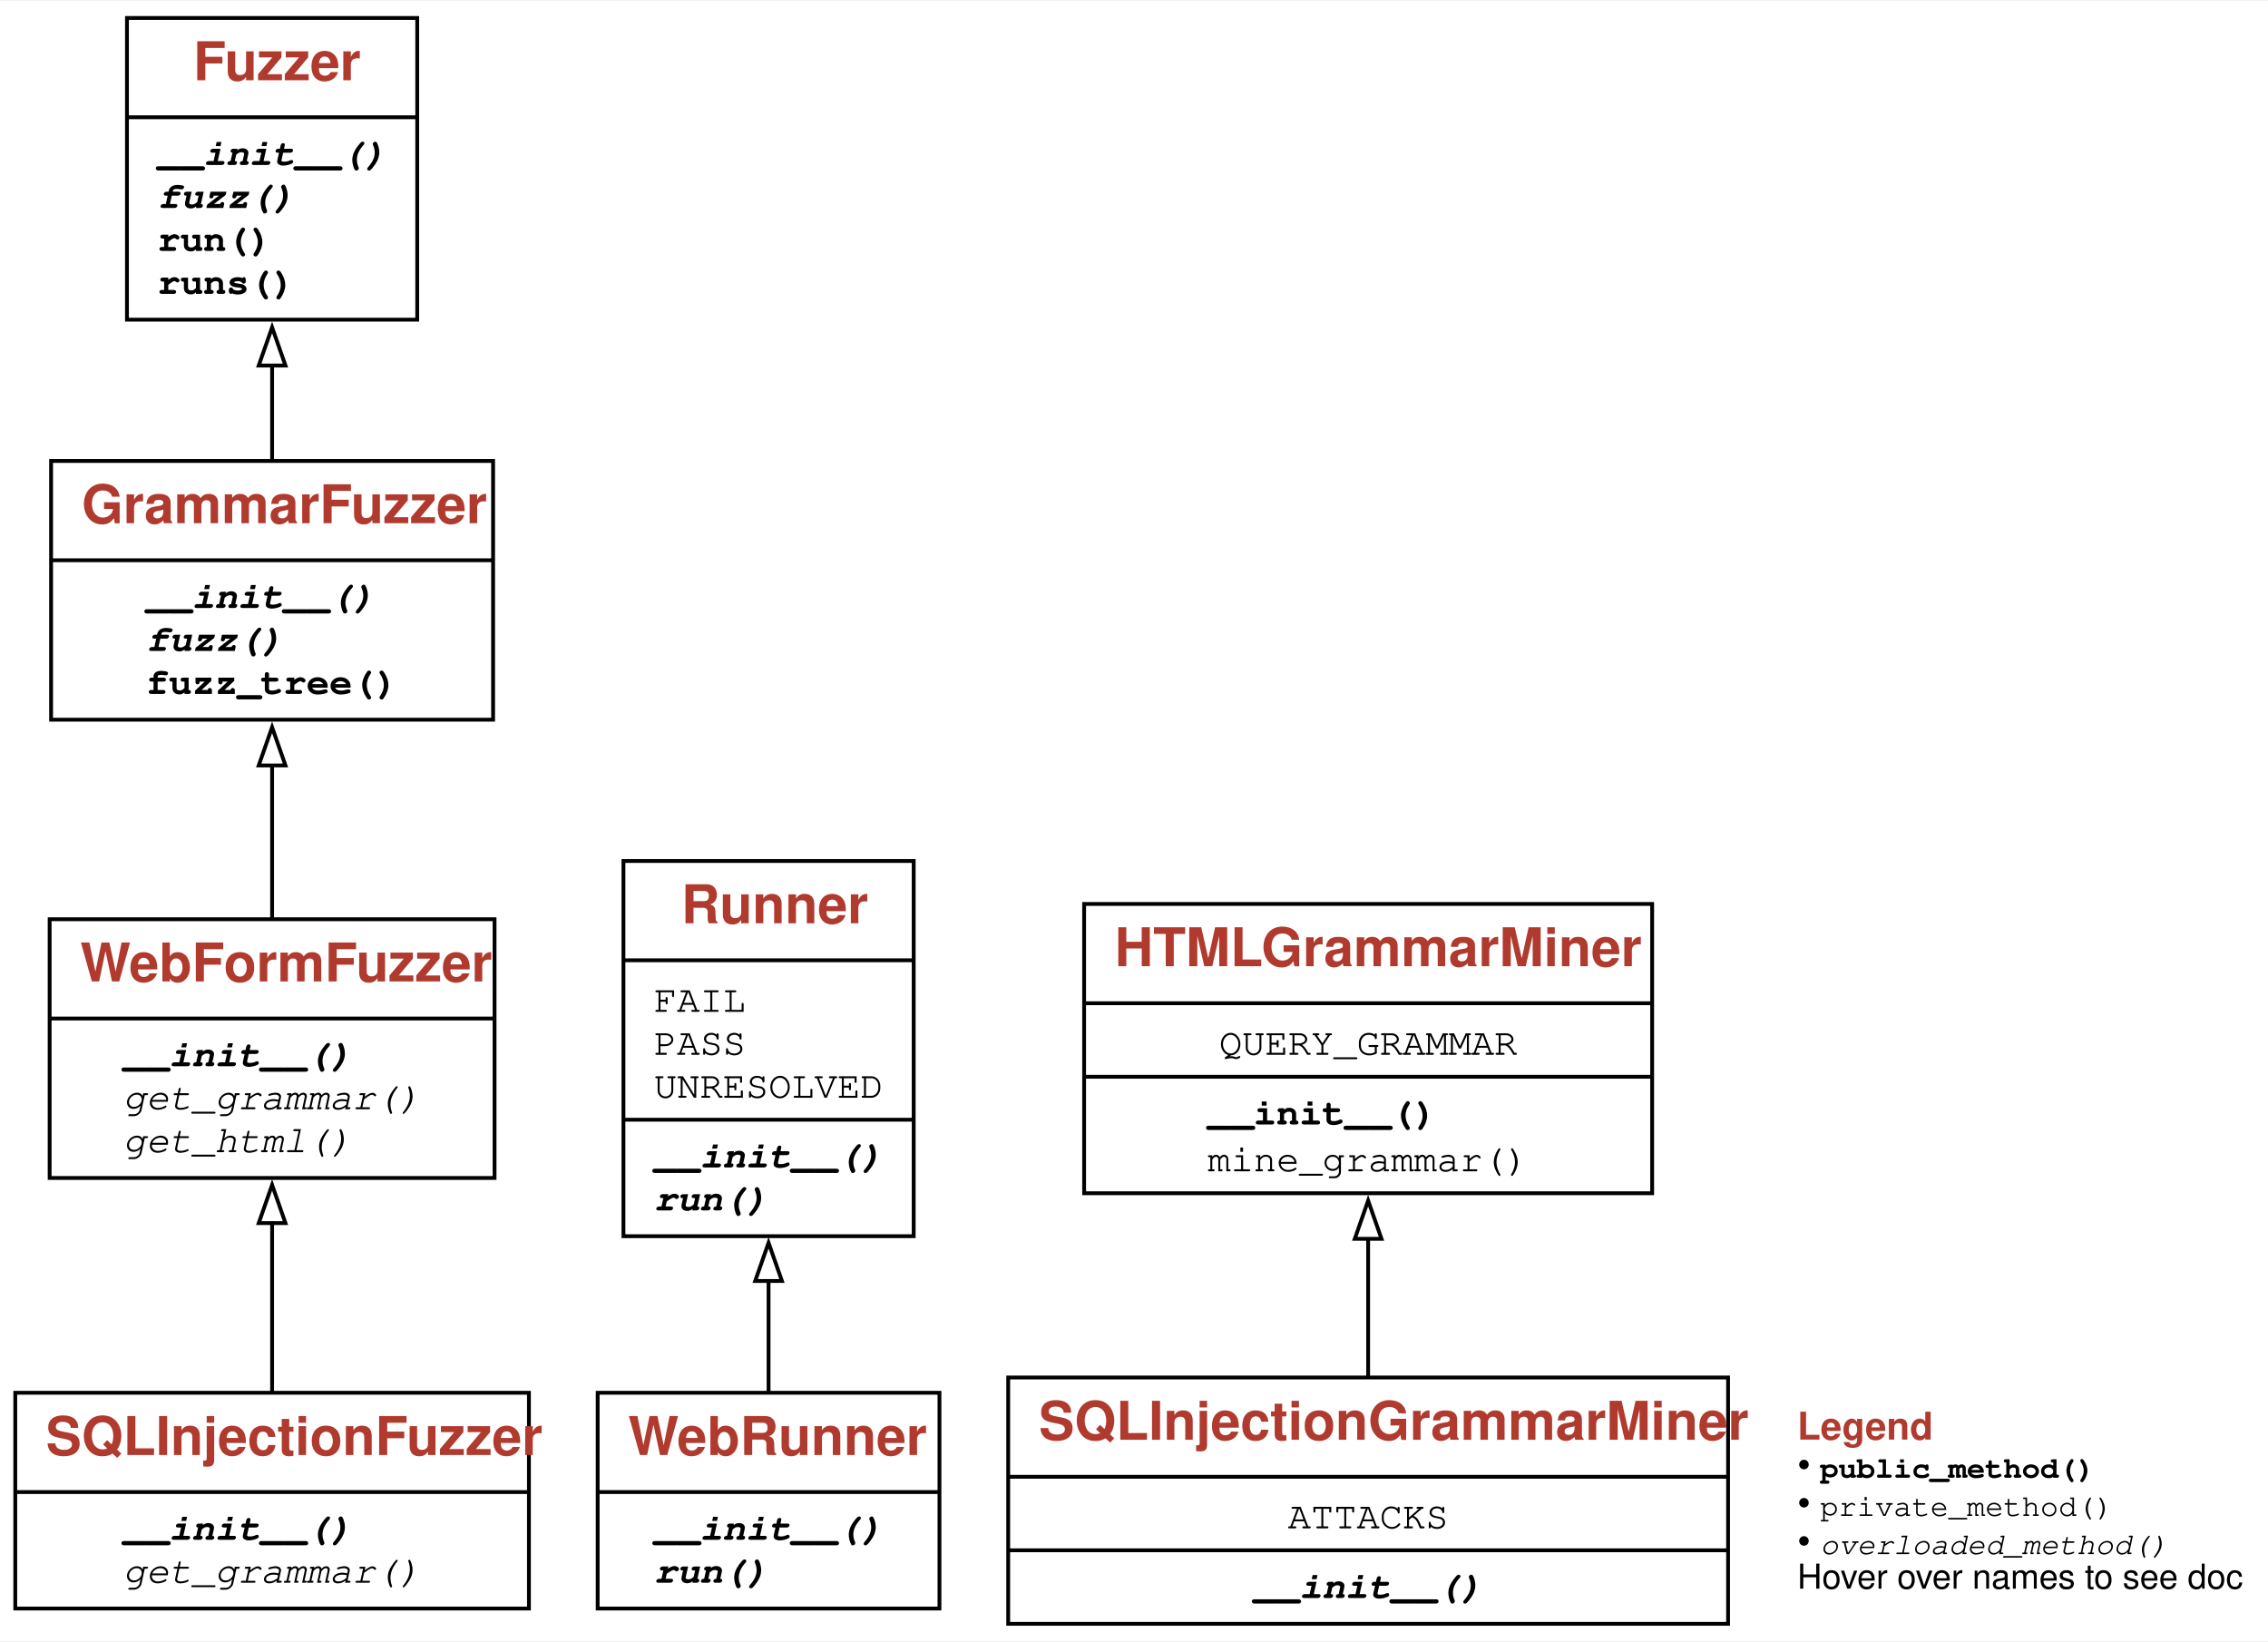
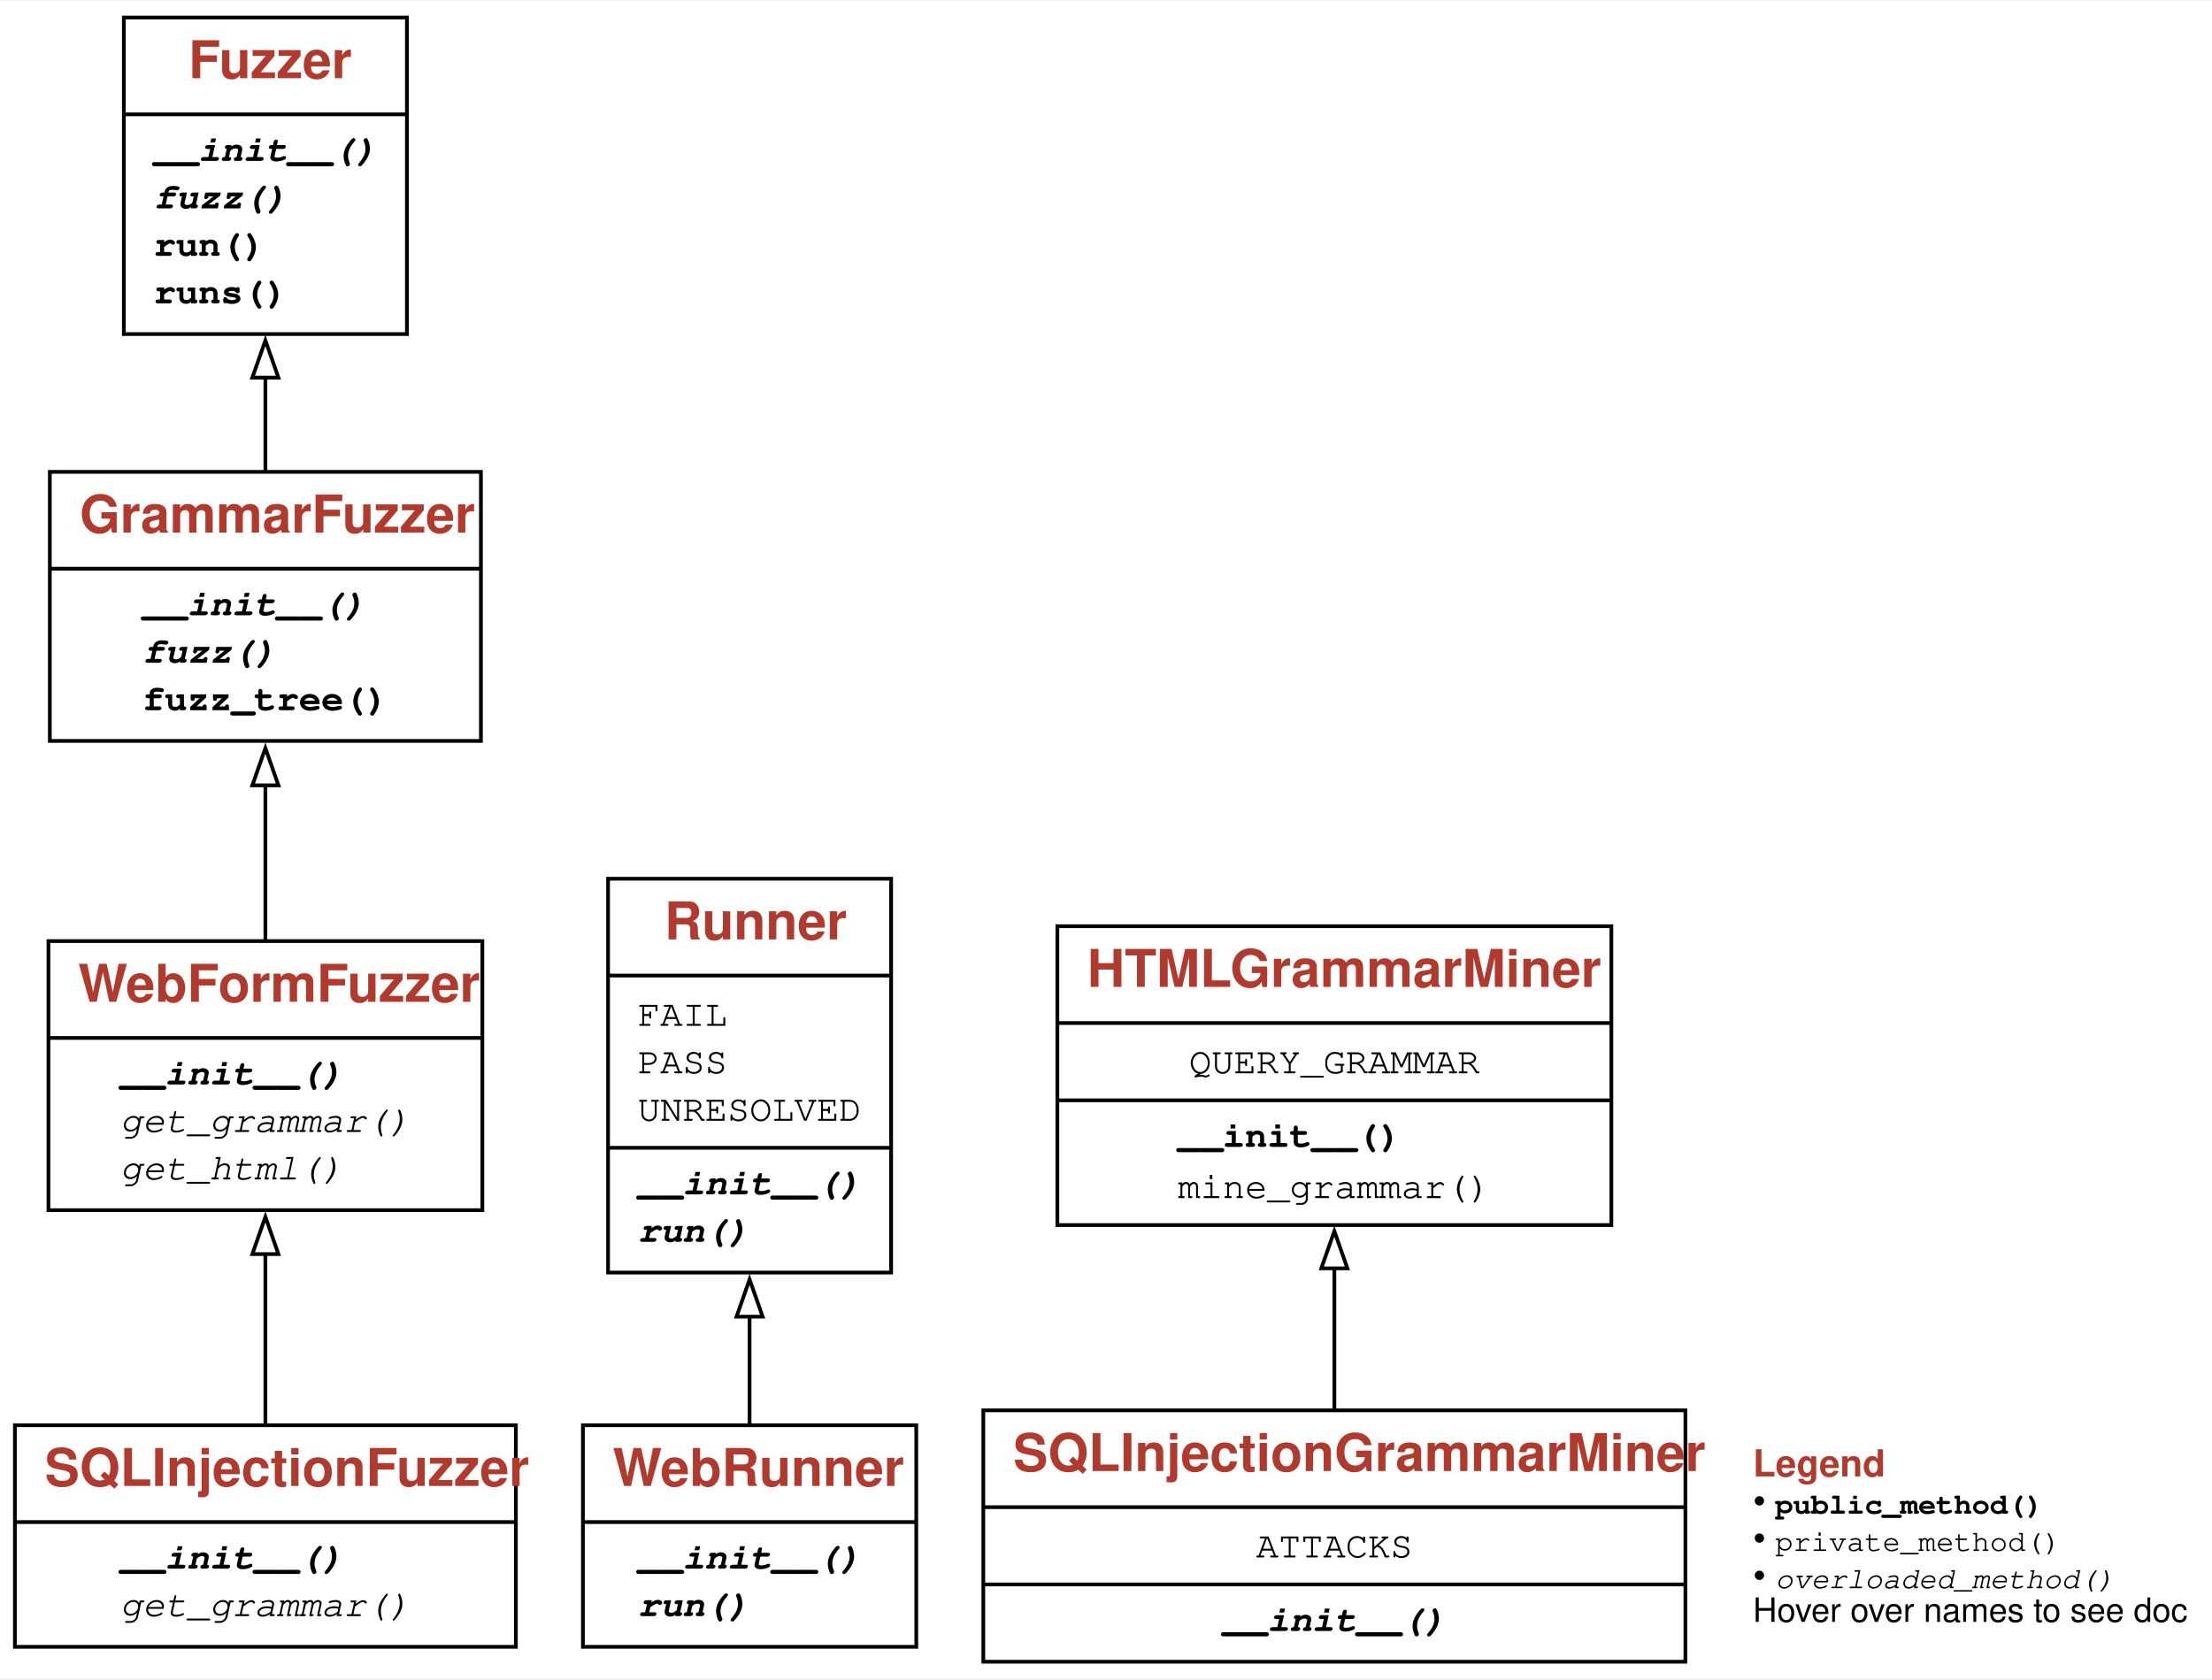
- <svg xmlns="http://www.w3.org/2000/svg" xmlns:xlink="http://www.w3.org/1999/xlink" width="594pt" height="430pt" viewBox="0.00 0.00 593.88 429.50">
-   <g id="graph0" class="graph" transform="scale(1 1) rotate(0) translate(4 425.5)">
+ <svg xmlns="http://www.w3.org/2000/svg" xmlns:xlink="http://www.w3.org/1999/xlink" width="594pt" height="451pt" viewBox="0.00 0.00 593.88 450.50">
+   <g id="graph0" class="graph" transform="scale(1 1) rotate(0) translate(4 446.5)">
    <g id="a_graph0">
      <a xlink:title="WebFormFuzzer class hierarchy">
-         <polygon fill="white" stroke="none" points="-4,4 -4,-425.5 589.88,-425.5 589.88,4 -4,4" />
+         <polygon fill="white" stroke="none" points="-4,4 -4,-446.5 589.88,-446.5 589.88,4 -4,4" />
      </a>
    </g>
    <g id="node1" class="node">
      <g id="a_node1">
        <a xlink:href="#" xlink:title="class WebFormFuzzer:&#10;A Fuzzer for Web forms">
-           <polygon fill="none" stroke="black" points="9,-117.25 9,-185 125.5,-185 125.5,-117.25 9,-117.25" />
-           <text text-anchor="start" x="17" y="-168.7" font-family="Patua One, Helvetica, sans-serif" font-weight="bold" font-size="14.00" fill="#b03a2e">WebFormFuzzer</text>
-           <polyline fill="none" stroke="black" points="9,-159 125.5,-159" />
+           <polygon fill="none" stroke="black" points="9,-121.75 9,-194 125.5,-194 125.5,-121.75 9,-121.75" />
+           <text text-anchor="start" x="17" y="-177.7" font-family="Patua One, Helvetica, sans-serif" font-weight="bold" font-size="14.00" fill="#b03a2e">WebFormFuzzer</text>
+           <polyline fill="none" stroke="black" points="9,-168 125.5,-168" />
          <g id="a_node1_0">
            <a xlink:href="#" xlink:title="WebFormFuzzer">
              <g id="a_node1_1">
                <a xlink:href="#" xlink:title="__init__(self, url: str, *, grammar_miner_class: Optional[type] = None, **grammar_fuzzer_options):&#10;Constructor.&#10;`url` - the URL of the Web form to fuzz.&#10;`grammar_miner_class` - the class of the grammar miner&#10;to use (default: `HTMLGrammarMiner`)&#10;Other keyword arguments are passed to the `GrammarFuzzer` constructor">
-                   <text text-anchor="start" x="28.25" y="-146.5" font-family="'Fira Mono', 'Source Code Pro', 'Courier', monospace" font-weight="bold" font-style="italic" font-size="10.00">__init__()</text>
+                   <text text-anchor="start" x="28.25" y="-155.5" font-family="'Fira Mono', 'Source Code Pro', 'Courier', monospace" font-weight="bold" font-style="italic" font-size="10.00">__init__()</text>
                </a>
              </g>
              <g id="a_node1_2">
                <a xlink:href="#" xlink:title="get_grammar(self, html_text: str):&#10;Obtain the grammar for the given HTML `html_text`.&#10;To be overloaded in subclasses.">
-                   <text text-anchor="start" x="28.25" y="-135.25" font-family="'Fira Mono', 'Source Code Pro', 'Courier', monospace" font-style="italic" font-size="10.00">get_grammar()</text>
+                   <text text-anchor="start" x="28.25" y="-142.75" font-family="'Fira Mono', 'Source Code Pro', 'Courier', monospace" font-style="italic" font-size="10.00">get_grammar()</text>
                </a>
              </g>
              <g id="a_node1_3">
                <a xlink:href="#" xlink:title="get_html(self, url: str):&#10;Retrieve the HTML text for the given URL `url`.&#10;To be overloaded in subclasses.">
-                   <text text-anchor="start" x="28.25" y="-124" font-family="'Fira Mono', 'Source Code Pro', 'Courier', monospace" font-style="italic" font-size="10.00">get_html()</text>
+                   <text text-anchor="start" x="28.25" y="-130" font-family="'Fira Mono', 'Source Code Pro', 'Courier', monospace" font-style="italic" font-size="10.00">get_html()</text>
                </a>
              </g>
            </a>
          </g>
        </a>
      </g>
    </g>
    <g id="node2" class="node">
      <g id="a_node2">
        <a xlink:href="GrammarFuzzer.ipynb" xlink:title="class GrammarFuzzer:&#10;Produce strings from grammars efficiently, using derivation trees.">
-           <polygon fill="none" stroke="black" points="9.38,-237.25 9.38,-305 125.12,-305 125.12,-237.25 9.38,-237.25" />
-           <text text-anchor="start" x="17.38" y="-288.7" font-family="Patua One, Helvetica, sans-serif" font-weight="bold" font-size="14.00" fill="#b03a2e">GrammarFuzzer</text>
-           <polyline fill="none" stroke="black" points="9.38,-279 125.12,-279" />
+           <polygon fill="none" stroke="black" points="9.38,-247.75 9.38,-320 125.12,-320 125.12,-247.75 9.38,-247.75" />
+           <text text-anchor="start" x="17.38" y="-303.7" font-family="Patua One, Helvetica, sans-serif" font-weight="bold" font-size="14.00" fill="#b03a2e">GrammarFuzzer</text>
+           <polyline fill="none" stroke="black" points="9.38,-294 125.12,-294" />
          <g id="a_node2_4">
            <a xlink:href="#" xlink:title="GrammarFuzzer">
              <g id="a_node2_5">
                <a xlink:href="GrammarFuzzer.ipynb" xlink:title="__init__(self, grammar: Dict[str, List[Expansion]], start_symbol: str = '&lt;start&gt;', min_nonterminals: int = 0, max_nonterminals: int = 10, disp: bool = False, log: Union[bool, int] = False) -&gt; None:&#10;Produce strings from `grammar`, starting with `start_symbol`.&#10;If `min_nonterminals` or `max_nonterminals` is given, use them as limits&#10;for the number of nonterminals produced.&#10;If `disp` is set, display the intermediate derivation trees.&#10;If `log` is set, show intermediate steps as text on standard output.">
-                   <text text-anchor="start" x="34.25" y="-266.5" font-family="'Fira Mono', 'Source Code Pro', 'Courier', monospace" font-weight="bold" font-style="italic" font-size="10.00">__init__()</text>
+                   <text text-anchor="start" x="34.25" y="-281.5" font-family="'Fira Mono', 'Source Code Pro', 'Courier', monospace" font-weight="bold" font-style="italic" font-size="10.00">__init__()</text>
                </a>
              </g>
              <g id="a_node2_6">
                <a xlink:href="GrammarFuzzer.ipynb" xlink:title="fuzz(self) -&gt; str:&#10;Produce a string from the grammar.">
-                   <text text-anchor="start" x="34.25" y="-255.25" font-family="'Fira Mono', 'Source Code Pro', 'Courier', monospace" font-weight="bold" font-style="italic" font-size="10.00">fuzz()</text>
+                   <text text-anchor="start" x="34.25" y="-268.75" font-family="'Fira Mono', 'Source Code Pro', 'Courier', monospace" font-weight="bold" font-style="italic" font-size="10.00">fuzz()</text>
                </a>
              </g>
              <g id="a_node2_7">
                <a xlink:href="GrammarFuzzer.ipynb" xlink:title="fuzz_tree(self) -&gt; DerivationTree:&#10;Produce a derivation tree from the grammar.">
-                   <text text-anchor="start" x="34.25" y="-244" font-family="'Fira Mono', 'Source Code Pro', 'Courier', monospace" font-weight="bold" font-size="10.00">fuzz_tree()</text>
+                   <text text-anchor="start" x="34.25" y="-256" font-family="'Fira Mono', 'Source Code Pro', 'Courier', monospace" font-weight="bold" font-size="10.00">fuzz_tree()</text>
                </a>
              </g>
            </a>
          </g>
        </a>
      </g>
    </g>
    <g id="edge1" class="edge">
-       <path fill="none" stroke="black" d="M67.25,-185.31C67.25,-197.75 67.25,-212.1 67.25,-225.42" />
-       <polygon fill="none" stroke="black" points="63.75,-225.27 67.25,-235.27 70.75,-225.27 63.75,-225.27" />
+       <path fill="none" stroke="black" d="M67.25,-194.41C67.25,-207.38 67.25,-222.25 67.25,-236.06" />
+       <polygon fill="none" stroke="black" points="63.75,-235.82 67.25,-245.82 70.75,-235.82 63.75,-235.82" />
    </g>
    <g id="node3" class="node">
      <g id="a_node3">
        <a xlink:href="Fuzzer.ipynb" xlink:title="class Fuzzer:&#10;Base class for fuzzers.">
-           <polygon fill="none" stroke="black" points="29.25,-342 29.25,-421 105.25,-421 105.25,-342 29.25,-342" />
-           <text text-anchor="start" x="46.62" y="-404.7" font-family="Patua One, Helvetica, sans-serif" font-weight="bold" font-size="14.00" fill="#b03a2e">Fuzzer</text>
-           <polyline fill="none" stroke="black" points="29.25,-395 105.25,-395" />
+           <polygon fill="none" stroke="black" points="29.25,-357 29.25,-442 105.25,-442 105.25,-357 29.25,-357" />
+           <text text-anchor="start" x="46.62" y="-425.7" font-family="Patua One, Helvetica, sans-serif" font-weight="bold" font-size="14.00" fill="#b03a2e">Fuzzer</text>
+           <polyline fill="none" stroke="black" points="29.25,-416 105.25,-416" />
          <g id="a_node3_8">
            <a xlink:href="#" xlink:title="Fuzzer">
              <g id="a_node3_9">
                <a xlink:href="Fuzzer.ipynb" xlink:title="__init__(self) -&gt; None:&#10;Constructor">
-                   <text text-anchor="start" x="37.25" y="-382.5" font-family="'Fira Mono', 'Source Code Pro', 'Courier', monospace" font-weight="bold" font-style="italic" font-size="10.00">__init__()</text>
+                   <text text-anchor="start" x="37.25" y="-403.5" font-family="'Fira Mono', 'Source Code Pro', 'Courier', monospace" font-weight="bold" font-style="italic" font-size="10.00">__init__()</text>
                </a>
              </g>
              <g id="a_node3_10">
                <a xlink:href="Fuzzer.ipynb" xlink:title="fuzz(self) -&gt; str:&#10;Return fuzz input">
-                   <text text-anchor="start" x="37.25" y="-371.25" font-family="'Fira Mono', 'Source Code Pro', 'Courier', monospace" font-weight="bold" font-style="italic" font-size="10.00">fuzz()</text>
+                   <text text-anchor="start" x="37.25" y="-390.75" font-family="'Fira Mono', 'Source Code Pro', 'Courier', monospace" font-weight="bold" font-style="italic" font-size="10.00">fuzz()</text>
                </a>
              </g>
              <g id="a_node3_11">
                <a xlink:href="Fuzzer.ipynb" xlink:title="run(self, runner: Fuzzer.Runner = &lt;Fuzzer.Runner object&gt;) -&gt; Tuple[subprocess.CompletedProcess, str]:&#10;Run `runner` with fuzz input">
-                   <text text-anchor="start" x="37.25" y="-360" font-family="'Fira Mono', 'Source Code Pro', 'Courier', monospace" font-weight="bold" font-size="10.00">run()</text>
+                   <text text-anchor="start" x="37.25" y="-378" font-family="'Fira Mono', 'Source Code Pro', 'Courier', monospace" font-weight="bold" font-size="10.00">run()</text>
                </a>
              </g>
              <g id="a_node3_12">
                <a xlink:href="Fuzzer.ipynb" xlink:title="runs(self, runner: Fuzzer.Runner = &lt;Fuzzer.PrintRunner object&gt;, trials: int = 10) -&gt; List[Tuple[subprocess.CompletedProcess, str]]:&#10;Run `runner` with fuzz input, `trials` times">
-                   <text text-anchor="start" x="37.25" y="-348.75" font-family="'Fira Mono', 'Source Code Pro', 'Courier', monospace" font-weight="bold" font-size="10.00">runs()</text>
+                   <text text-anchor="start" x="37.25" y="-365.25" font-family="'Fira Mono', 'Source Code Pro', 'Courier', monospace" font-weight="bold" font-size="10.00">runs()</text>
                </a>
              </g>
            </a>
          </g>
        </a>
      </g>
    </g>
    <g id="edge2" class="edge">
-       <path fill="none" stroke="black" d="M67.25,-305.23C67.25,-313.1 67.25,-321.68 67.25,-330.14" />
-       <polygon fill="none" stroke="black" points="63.75,-329.99 67.25,-339.99 70.75,-329.99 63.75,-329.99" />
+       <path fill="none" stroke="black" d="M67.25,-320.2C67.25,-328.18 67.25,-336.81 67.25,-345.33" />
+       <polygon fill="none" stroke="black" points="63.75,-345.3 67.25,-355.3 70.75,-345.3 63.75,-345.3" />
    </g>
    <g id="node4" class="node">
      <g id="a_node4">
        <a xlink:href="#" xlink:title="class SQLInjectionFuzzer:&#10;Simple demonstrator of a SQL Injection Fuzzer">
-           <polygon fill="none" stroke="black" points="0,-4.5 0,-61 134.5,-61 134.5,-4.5 0,-4.5" />
-           <text text-anchor="start" x="8" y="-44.7" font-family="Patua One, Helvetica, sans-serif" font-weight="bold" font-size="14.00" fill="#b03a2e">SQLInjectionFuzzer</text>
-           <polyline fill="none" stroke="black" points="0,-35 134.5,-35" />
+           <polygon fill="none" stroke="black" points="0,-4.5 0,-64 134.5,-64 134.5,-4.5 0,-4.5" />
+           <text text-anchor="start" x="8" y="-47.7" font-family="Patua One, Helvetica, sans-serif" font-weight="bold" font-size="14.00" fill="#b03a2e">SQLInjectionFuzzer</text>
+           <polyline fill="none" stroke="black" points="0,-38 134.5,-38" />
          <g id="a_node4_13">
            <a xlink:href="#" xlink:title="SQLInjectionFuzzer">
              <g id="a_node4_14">
                <a xlink:href="#" xlink:title="__init__(self, url: str, sql_payload: str = '', *, sql_injection_grammar_miner_class: Optional[type] = None, **kwargs):&#10;Constructor.&#10;`url` - the Web page (with a form) to retrieve&#10;`sql_payload` - the SQL command to execute&#10;`sql_injection_grammar_miner_class` - the miner to be used&#10;(default: SQLInjectionGrammarMiner)&#10;Other keyword arguments are passed to `WebFormFuzzer`.">
-                   <text text-anchor="start" x="28.25" y="-22.5" font-family="'Fira Mono', 'Source Code Pro', 'Courier', monospace" font-weight="bold" font-style="italic" font-size="10.00">__init__()</text>
+                   <text text-anchor="start" x="28.25" y="-25.5" font-family="'Fira Mono', 'Source Code Pro', 'Courier', monospace" font-weight="bold" font-style="italic" font-size="10.00">__init__()</text>
                </a>
              </g>
              <g id="a_node4_15">
                <a xlink:href="#" xlink:title="get_grammar(self, html_text):&#10;Obtain a grammar with SQL injection commands">
-                   <text text-anchor="start" x="28.25" y="-11.25" font-family="'Fira Mono', 'Source Code Pro', 'Courier', monospace" font-style="italic" font-size="10.00">get_grammar()</text>
+                   <text text-anchor="start" x="28.25" y="-12.75" font-family="'Fira Mono', 'Source Code Pro', 'Courier', monospace" font-style="italic" font-size="10.00">get_grammar()</text>
                </a>
              </g>
            </a>
          </g>
        </a>
      </g>
    </g>
    <g id="edge3" class="edge">
-       <path fill="none" stroke="black" d="M67.25,-61.33C67.25,-74.61 67.25,-90.87 67.25,-105.83" />
-       <polygon fill="none" stroke="black" points="63.75,-105.43 67.25,-115.43 70.75,-105.43 63.75,-105.43" />
+       <path fill="none" stroke="black" d="M67.25,-64.38C67.25,-78.05 67.25,-94.67 67.25,-110.04" />
+       <polygon fill="none" stroke="black" points="63.75,-109.96 67.25,-119.96 70.75,-109.96 63.75,-109.96" />
    </g>
    <g id="node5" class="node">
      <g id="a_node5">
        <a xlink:href="#" xlink:title="class WebRunner:&#10;Runner for a Web server">
-           <polygon fill="none" stroke="black" points="152.5,-4.5 152.5,-61 242,-61 242,-4.5 152.5,-4.5" />
-           <text text-anchor="start" x="160.5" y="-44.7" font-family="Patua One, Helvetica, sans-serif" font-weight="bold" font-size="14.00" fill="#b03a2e">WebRunner</text>
-           <polyline fill="none" stroke="black" points="152.5,-35 242,-35" />
+           <polygon fill="none" stroke="black" points="152.5,-4.5 152.5,-64 242,-64 242,-4.5 152.5,-4.5" />
+           <text text-anchor="start" x="160.5" y="-47.7" font-family="Patua One, Helvetica, sans-serif" font-weight="bold" font-size="14.00" fill="#b03a2e">WebRunner</text>
+           <polyline fill="none" stroke="black" points="152.5,-38 242,-38" />
          <g id="a_node5_16">
            <a xlink:href="#" xlink:title="WebRunner">
              <g id="a_node5_17">
                <a xlink:href="#" xlink:title="__init__(self, base_url: Optional[str] = None):&#10;Initialize">
-                   <text text-anchor="start" x="167.25" y="-22.5" font-family="'Fira Mono', 'Source Code Pro', 'Courier', monospace" font-weight="bold" font-style="italic" font-size="10.00">__init__()</text>
+                   <text text-anchor="start" x="167.25" y="-25.5" font-family="'Fira Mono', 'Source Code Pro', 'Courier', monospace" font-weight="bold" font-style="italic" font-size="10.00">__init__()</text>
                </a>
              </g>
              <g id="a_node5_18">
                <a xlink:href="#" xlink:title="run(self, url: str) -&gt; Tuple[str, str]:&#10;Run the runner with the given input">
-                   <text text-anchor="start" x="167.25" y="-11.25" font-family="'Fira Mono', 'Source Code Pro', 'Courier', monospace" font-weight="bold" font-style="italic" font-size="10.00">run()</text>
+                   <text text-anchor="start" x="167.25" y="-12.75" font-family="'Fira Mono', 'Source Code Pro', 'Courier', monospace" font-weight="bold" font-style="italic" font-size="10.00">run()</text>
                </a>
              </g>
            </a>
          </g>
        </a>
      </g>
    </g>
    <g id="node6" class="node">
      <g id="a_node6">
        <a xlink:href="Fuzzer.ipynb" xlink:title="class Runner:&#10;Base class for testing inputs.">
-           <polygon fill="none" stroke="black" points="159.25,-102 159.25,-200.25 235.25,-200.25 235.25,-102 159.25,-102" />
-           <text text-anchor="start" x="174.38" y="-183.95" font-family="Patua One, Helvetica, sans-serif" font-weight="bold" font-size="14.00" fill="#b03a2e">Runner</text>
-           <polyline fill="none" stroke="black" points="159.25,-174.25 235.25,-174.25" />
+           <polygon fill="none" stroke="black" points="159.25,-105 159.25,-210.75 235.25,-210.75 235.25,-105 159.25,-105" />
+           <text text-anchor="start" x="174.38" y="-194.45" font-family="Patua One, Helvetica, sans-serif" font-weight="bold" font-size="14.00" fill="#b03a2e">Runner</text>
+           <polyline fill="none" stroke="black" points="159.25,-184.75 235.25,-184.75" />
          <g id="a_node6_19">
            <a xlink:href="#" xlink:title="Runner">
              <g id="a_node6_20">
                <a xlink:href="Fuzzer.ipynb" xlink:title="FAIL = 'FAIL'">
-                   <text text-anchor="start" x="167.25" y="-160.75" font-family="'Fira Mono', 'Source Code Pro', 'Courier', monospace" font-size="10.00">FAIL</text>
+                   <text text-anchor="start" x="167.25" y="-171.25" font-family="'Fira Mono', 'Source Code Pro', 'Courier', monospace" font-size="10.00">FAIL</text>
                </a>
              </g>
              <g id="a_node6_21">
                <a xlink:href="Fuzzer.ipynb" xlink:title="PASS = 'PASS'">
-                   <text text-anchor="start" x="167.25" y="-149.5" font-family="'Fira Mono', 'Source Code Pro', 'Courier', monospace" font-size="10.00">PASS</text>
+                   <text text-anchor="start" x="167.25" y="-158.5" font-family="'Fira Mono', 'Source Code Pro', 'Courier', monospace" font-size="10.00">PASS</text>
                </a>
              </g>
              <g id="a_node6_22">
                <a xlink:href="Fuzzer.ipynb" xlink:title="UNRESOLVED = 'UNRESOLVED'">
-                   <text text-anchor="start" x="167.25" y="-138.25" font-family="'Fira Mono', 'Source Code Pro', 'Courier', monospace" font-size="10.00">UNRESOLVED</text>
-                 </a>
-               </g>
-             </a>
-           </g>
-           <polyline fill="none" stroke="black" points="159.25,-132.5 235.25,-132.5" />
+                   <text text-anchor="start" x="167.25" y="-145.75" font-family="'Fira Mono', 'Source Code Pro', 'Courier', monospace" font-size="10.00">UNRESOLVED</text>
+                 </a>
+               </g>
+             </a>
+           </g>
+           <polyline fill="none" stroke="black" points="159.25,-138.5 235.25,-138.5" />
          <g id="a_node6_23">
            <a xlink:href="#" xlink:title="Runner">
              <g id="a_node6_24">
                <a xlink:href="Fuzzer.ipynb" xlink:title="__init__(self) -&gt; None:&#10;Initialize">
-                   <text text-anchor="start" x="167.25" y="-120" font-family="'Fira Mono', 'Source Code Pro', 'Courier', monospace" font-weight="bold" font-style="italic" font-size="10.00">__init__()</text>
+                   <text text-anchor="start" x="167.25" y="-126" font-family="'Fira Mono', 'Source Code Pro', 'Courier', monospace" font-weight="bold" font-style="italic" font-size="10.00">__init__()</text>
                </a>
              </g>
              <g id="a_node6_25">
                <a xlink:href="Fuzzer.ipynb" xlink:title="run(self, inp: str) -&gt; Any:&#10;Run the runner with the given input">
-                   <text text-anchor="start" x="167.25" y="-108.75" font-family="'Fira Mono', 'Source Code Pro', 'Courier', monospace" font-weight="bold" font-style="italic" font-size="10.00">run()</text>
+                   <text text-anchor="start" x="167.25" y="-113.25" font-family="'Fira Mono', 'Source Code Pro', 'Courier', monospace" font-weight="bold" font-style="italic" font-size="10.00">run()</text>
                </a>
              </g>
            </a>
          </g>
        </a>
      </g>
    </g>
    <g id="edge4" class="edge">
-       <path fill="none" stroke="black" d="M197.25,-61.33C197.25,-70.12 197.25,-80.21 197.25,-90.37" />
-       <polygon fill="none" stroke="black" points="193.75,-90.28 197.25,-100.28 200.75,-90.28 193.75,-90.28" />
+       <path fill="none" stroke="black" d="M197.25,-64.38C197.25,-73.16 197.25,-83.17 197.25,-93.28" />
+       <polygon fill="none" stroke="black" points="193.75,-93.16 197.25,-103.16 200.75,-93.16 193.75,-93.16" />
    </g>
    <g id="node7" class="node">
      <g id="a_node7">
        <a xlink:href="#" xlink:title="class HTMLGrammarMiner:&#10;Mine a grammar from a HTML form">
-           <polygon fill="none" stroke="black" points="279.88,-113.25 279.88,-189 428.62,-189 428.62,-113.25 279.88,-113.25" />
-           <text text-anchor="start" x="287.88" y="-172.7" font-family="Patua One, Helvetica, sans-serif" font-weight="bold" font-size="14.00" fill="#b03a2e">HTMLGrammarMiner</text>
-           <polyline fill="none" stroke="black" points="279.88,-163 428.62,-163" />
+           <polygon fill="none" stroke="black" points="279.88,-117.75 279.88,-198 428.62,-198 428.62,-117.75 279.88,-117.75" />
+           <text text-anchor="start" x="287.88" y="-181.7" font-family="Patua One, Helvetica, sans-serif" font-weight="bold" font-size="14.00" fill="#b03a2e">HTMLGrammarMiner</text>
+           <polyline fill="none" stroke="black" points="279.88,-172 428.62,-172" />
          <g id="a_node7_26">
            <a xlink:href="#" xlink:title="HTMLGrammarMiner">
              <g id="a_node7_27">
                <a xlink:href="#" xlink:title="QUERY_GRAMMAR = {'&lt;start&gt;': ['&lt;action&gt;?&lt;query&gt;'], '&lt;string&gt;': ['&lt;letter&gt;', '&lt;letter&gt;&lt;string&gt;'], '&lt;letter&gt;': ['&lt;plus&gt;', '&lt;percent&gt;', '&lt;other&gt;'], '&lt;plus&gt;': ['+'], '&lt;percent&gt;': ['%&lt;hexdigit-1&gt;&lt;hexdigit&gt;'], '&lt;hexdigit&gt;': ['0', '1', '2', '3', '4', '5', '6', '7', '8', '9', 'a', 'b', 'c', 'd', 'e', 'f'], '&lt;other&gt;': ['0', '1', '2', '3', '4', '5', 'a', 'b', 'c', 'd', 'e', '-', '_'], '&lt;text&gt;': ['&lt;string&gt;'], '&lt;number&gt;': ['&lt;digits&gt;'], '&lt;digits&gt;': ['&lt;digit&gt;', '&lt;digits&gt;&lt;digit&gt;'], '&lt;digit&gt;': ['0', '1', '2', '3', '4', '5', '6', '7', '8', '9'], '&lt;checkbox&gt;': ['&lt;_checkbox&gt;'], '&lt;_checkbox&gt;': ['on', 'off'], '&lt;email&gt;': ['&lt;_email&gt;'], '&lt;_email&gt;': ['&lt;string&gt;%40&lt;string&gt;'], '&lt;password&gt;': ['&lt;_password&gt;'], '&lt;_password&gt;': ['abcABC.123'], '&lt;hexdigit-1&gt;': ['3', '4', '5', '6', '7'], '&lt;submit&gt;': ['']}">
-                   <text text-anchor="start" x="315.25" y="-149.5" font-family="'Fira Mono', 'Source Code Pro', 'Courier', monospace" font-size="10.00">QUERY_GRAMMAR</text>
-                 </a>
-               </g>
-             </a>
-           </g>
-           <polyline fill="none" stroke="black" points="279.88,-143.75 428.62,-143.75" />
+                   <text text-anchor="start" x="315.25" y="-158.5" font-family="'Fira Mono', 'Source Code Pro', 'Courier', monospace" font-size="10.00">QUERY_GRAMMAR</text>
+                 </a>
+               </g>
+             </a>
+           </g>
+           <polyline fill="none" stroke="black" points="279.88,-151.25 428.62,-151.25" />
          <g id="a_node7_28">
            <a xlink:href="#" xlink:title="HTMLGrammarMiner">
              <g id="a_node7_29">
                <a xlink:href="#" xlink:title="__init__(self, html_text: str) -&gt; None:&#10;Constructor. `html_text` is the HTML string to parse.">
-                   <text text-anchor="start" x="312.25" y="-131.25" font-family="'Fira Mono', 'Source Code Pro', 'Courier', monospace" font-weight="bold" font-size="10.00">__init__()</text>
+                   <text text-anchor="start" x="312.25" y="-138.75" font-family="'Fira Mono', 'Source Code Pro', 'Courier', monospace" font-weight="bold" font-size="10.00">__init__()</text>
                </a>
              </g>
              <g id="a_node7_30">
                <a xlink:href="#" xlink:title="mine_grammar(self) -&gt; Dict[str, List[Expansion]]:&#10;Extract a grammar from the given HTML text">
-                   <text text-anchor="start" x="312.25" y="-119" font-family="'Fira Mono', 'Source Code Pro', 'Courier', monospace" font-size="10.00">mine_grammar()</text>
+                   <text text-anchor="start" x="312.25" y="-125" font-family="'Fira Mono', 'Source Code Pro', 'Courier', monospace" font-size="10.00">mine_grammar()</text>
                </a>
              </g>
            </a>
          </g>
        </a>
      </g>
    </g>
    <g id="node8" class="node">
      <g id="a_node8">
        <a xlink:href="#" xlink:title="class SQLInjectionGrammarMiner:&#10;Demonstration of an automatic SQL Injection attack grammar miner">
-           <polygon fill="none" stroke="black" points="260,-0.5 260,-65 448.5,-65 448.5,-0.5 260,-0.5" />
-           <text text-anchor="start" x="268" y="-48.7" font-family="Patua One, Helvetica, sans-serif" font-weight="bold" font-size="14.00" fill="#b03a2e">SQLInjectionGrammarMiner</text>
-           <polyline fill="none" stroke="black" points="260,-39 448.5,-39" />
+           <polygon fill="none" stroke="black" points="260,-0.5 260,-68 448.5,-68 448.5,-0.5 260,-0.5" />
+           <text text-anchor="start" x="268" y="-51.7" font-family="Patua One, Helvetica, sans-serif" font-weight="bold" font-size="14.00" fill="#b03a2e">SQLInjectionGrammarMiner</text>
+           <polyline fill="none" stroke="black" points="260,-42 448.5,-42" />
          <g id="a_node8_31">
            <a xlink:href="#" xlink:title="SQLInjectionGrammarMiner">
              <g id="a_node8_32">
                <a xlink:href="#" xlink:title="ATTACKS = [&quot;&lt;string&gt;' &lt;sql-values&gt;); &lt;sql-payload&gt;; &lt;sql-comment&gt;&quot;, &quot;&lt;string&gt;' &lt;sql-comment&gt;&quot;, &quot;' OR 1=1&lt;sql-comment&gt;'&quot;, '&lt;number&gt; OR 1=1']">
-                   <text text-anchor="start" x="333.25" y="-25.5" font-family="'Fira Mono', 'Source Code Pro', 'Courier', monospace" font-size="10.00">ATTACKS</text>
-                 </a>
-               </g>
-             </a>
-           </g>
-           <polyline fill="none" stroke="black" points="260,-19.75 448.5,-19.75" />
+                   <text text-anchor="start" x="333.25" y="-28.5" font-family="'Fira Mono', 'Source Code Pro', 'Courier', monospace" font-size="10.00">ATTACKS</text>
+                 </a>
+               </g>
+             </a>
+           </g>
+           <polyline fill="none" stroke="black" points="260,-21.25 448.5,-21.25" />
          <g id="a_node8_33">
            <a xlink:href="#" xlink:title="SQLInjectionGrammarMiner">
              <g id="a_node8_34">
                <a xlink:href="#" xlink:title="__init__(self, html_text: str, sql_payload: str):&#10;Constructor.&#10;`html_text` - the HTML form to be attacked&#10;`sql_payload` - the SQL command to be executed">
-                   <text text-anchor="start" x="324.25" y="-7.25" font-family="'Fira Mono', 'Source Code Pro', 'Courier', monospace" font-weight="bold" font-style="italic" font-size="10.00">__init__()</text>
+                   <text text-anchor="start" x="324.25" y="-8.75" font-family="'Fira Mono', 'Source Code Pro', 'Courier', monospace" font-weight="bold" font-style="italic" font-size="10.00">__init__()</text>
                </a>
              </g>
            </a>
          </g>
        </a>
      </g>
    </g>
    <g id="edge5" class="edge">
-       <path fill="none" stroke="black" d="M354.25,-65.24C354.25,-76.36 354.25,-89.14 354.25,-101.36" />
-       <polygon fill="none" stroke="black" points="350.75,-101.31 354.25,-111.31 357.75,-101.31 350.75,-101.31" />
+       <path fill="none" stroke="black" d="M354.25,-68.48C354.25,-80.12 354.25,-93.46 354.25,-106.19" />
+       <polygon fill="none" stroke="black" points="350.75,-106.13 354.25,-116.13 357.75,-106.13 350.75,-106.13" />
    </g>
    <g id="node9" class="node">
-       <text text-anchor="start" x="466.62" y="-48.75" font-family="Patua One, Helvetica, sans-serif" font-weight="bold" font-size="10.00" fill="#b03a2e">Legend</text>
-       <text text-anchor="start" x="466.62" y="-38.75" font-family="Patua One, Helvetica, sans-serif" font-size="10.00">• </text>
-       <text text-anchor="start" x="472.62" y="-38.75" font-family="'Fira Mono', 'Source Code Pro', 'Courier', monospace" font-weight="bold" font-size="8.00">public_method()</text>
-       <text text-anchor="start" x="466.62" y="-28.75" font-family="Patua One, Helvetica, sans-serif" font-size="10.00">• </text>
-       <text text-anchor="start" x="472.62" y="-28.75" font-family="'Fira Mono', 'Source Code Pro', 'Courier', monospace" font-size="8.00">private_method()</text>
-       <text text-anchor="start" x="466.62" y="-18.75" font-family="Patua One, Helvetica, sans-serif" font-size="10.00">• </text>
-       <text text-anchor="start" x="472.62" y="-18.75" font-family="'Fira Mono', 'Source Code Pro', 'Courier', monospace" font-style="italic" font-size="8.00">overloaded_method()</text>
-       <text text-anchor="start" x="466.62" y="-9.7" font-family="Helvetica,sans-Serif" font-size="9.00">Hover over names to see doc</text>
+       <text text-anchor="start" x="466.62" y="-50.25" font-family="Patua One, Helvetica, sans-serif" font-weight="bold" font-size="10.00" fill="#b03a2e">Legend</text>
+       <text text-anchor="start" x="466.62" y="-40.25" font-family="Patua One, Helvetica, sans-serif" font-size="10.00">• </text>
+       <text text-anchor="start" x="472.62" y="-40.25" font-family="'Fira Mono', 'Source Code Pro', 'Courier', monospace" font-weight="bold" font-size="8.00">public_method()</text>
+       <text text-anchor="start" x="466.62" y="-30.25" font-family="Patua One, Helvetica, sans-serif" font-size="10.00">• </text>
+       <text text-anchor="start" x="472.62" y="-30.25" font-family="'Fira Mono', 'Source Code Pro', 'Courier', monospace" font-size="8.00">private_method()</text>
+       <text text-anchor="start" x="466.62" y="-20.25" font-family="Patua One, Helvetica, sans-serif" font-size="10.00">• </text>
+       <text text-anchor="start" x="472.62" y="-20.25" font-family="'Fira Mono', 'Source Code Pro', 'Courier', monospace" font-style="italic" font-size="8.00">overloaded_method()</text>
+       <text text-anchor="start" x="466.62" y="-11.2" font-family="Helvetica,sans-Serif" font-size="9.00">Hover over names to see doc</text>
    </g>
  </g>
</svg>
